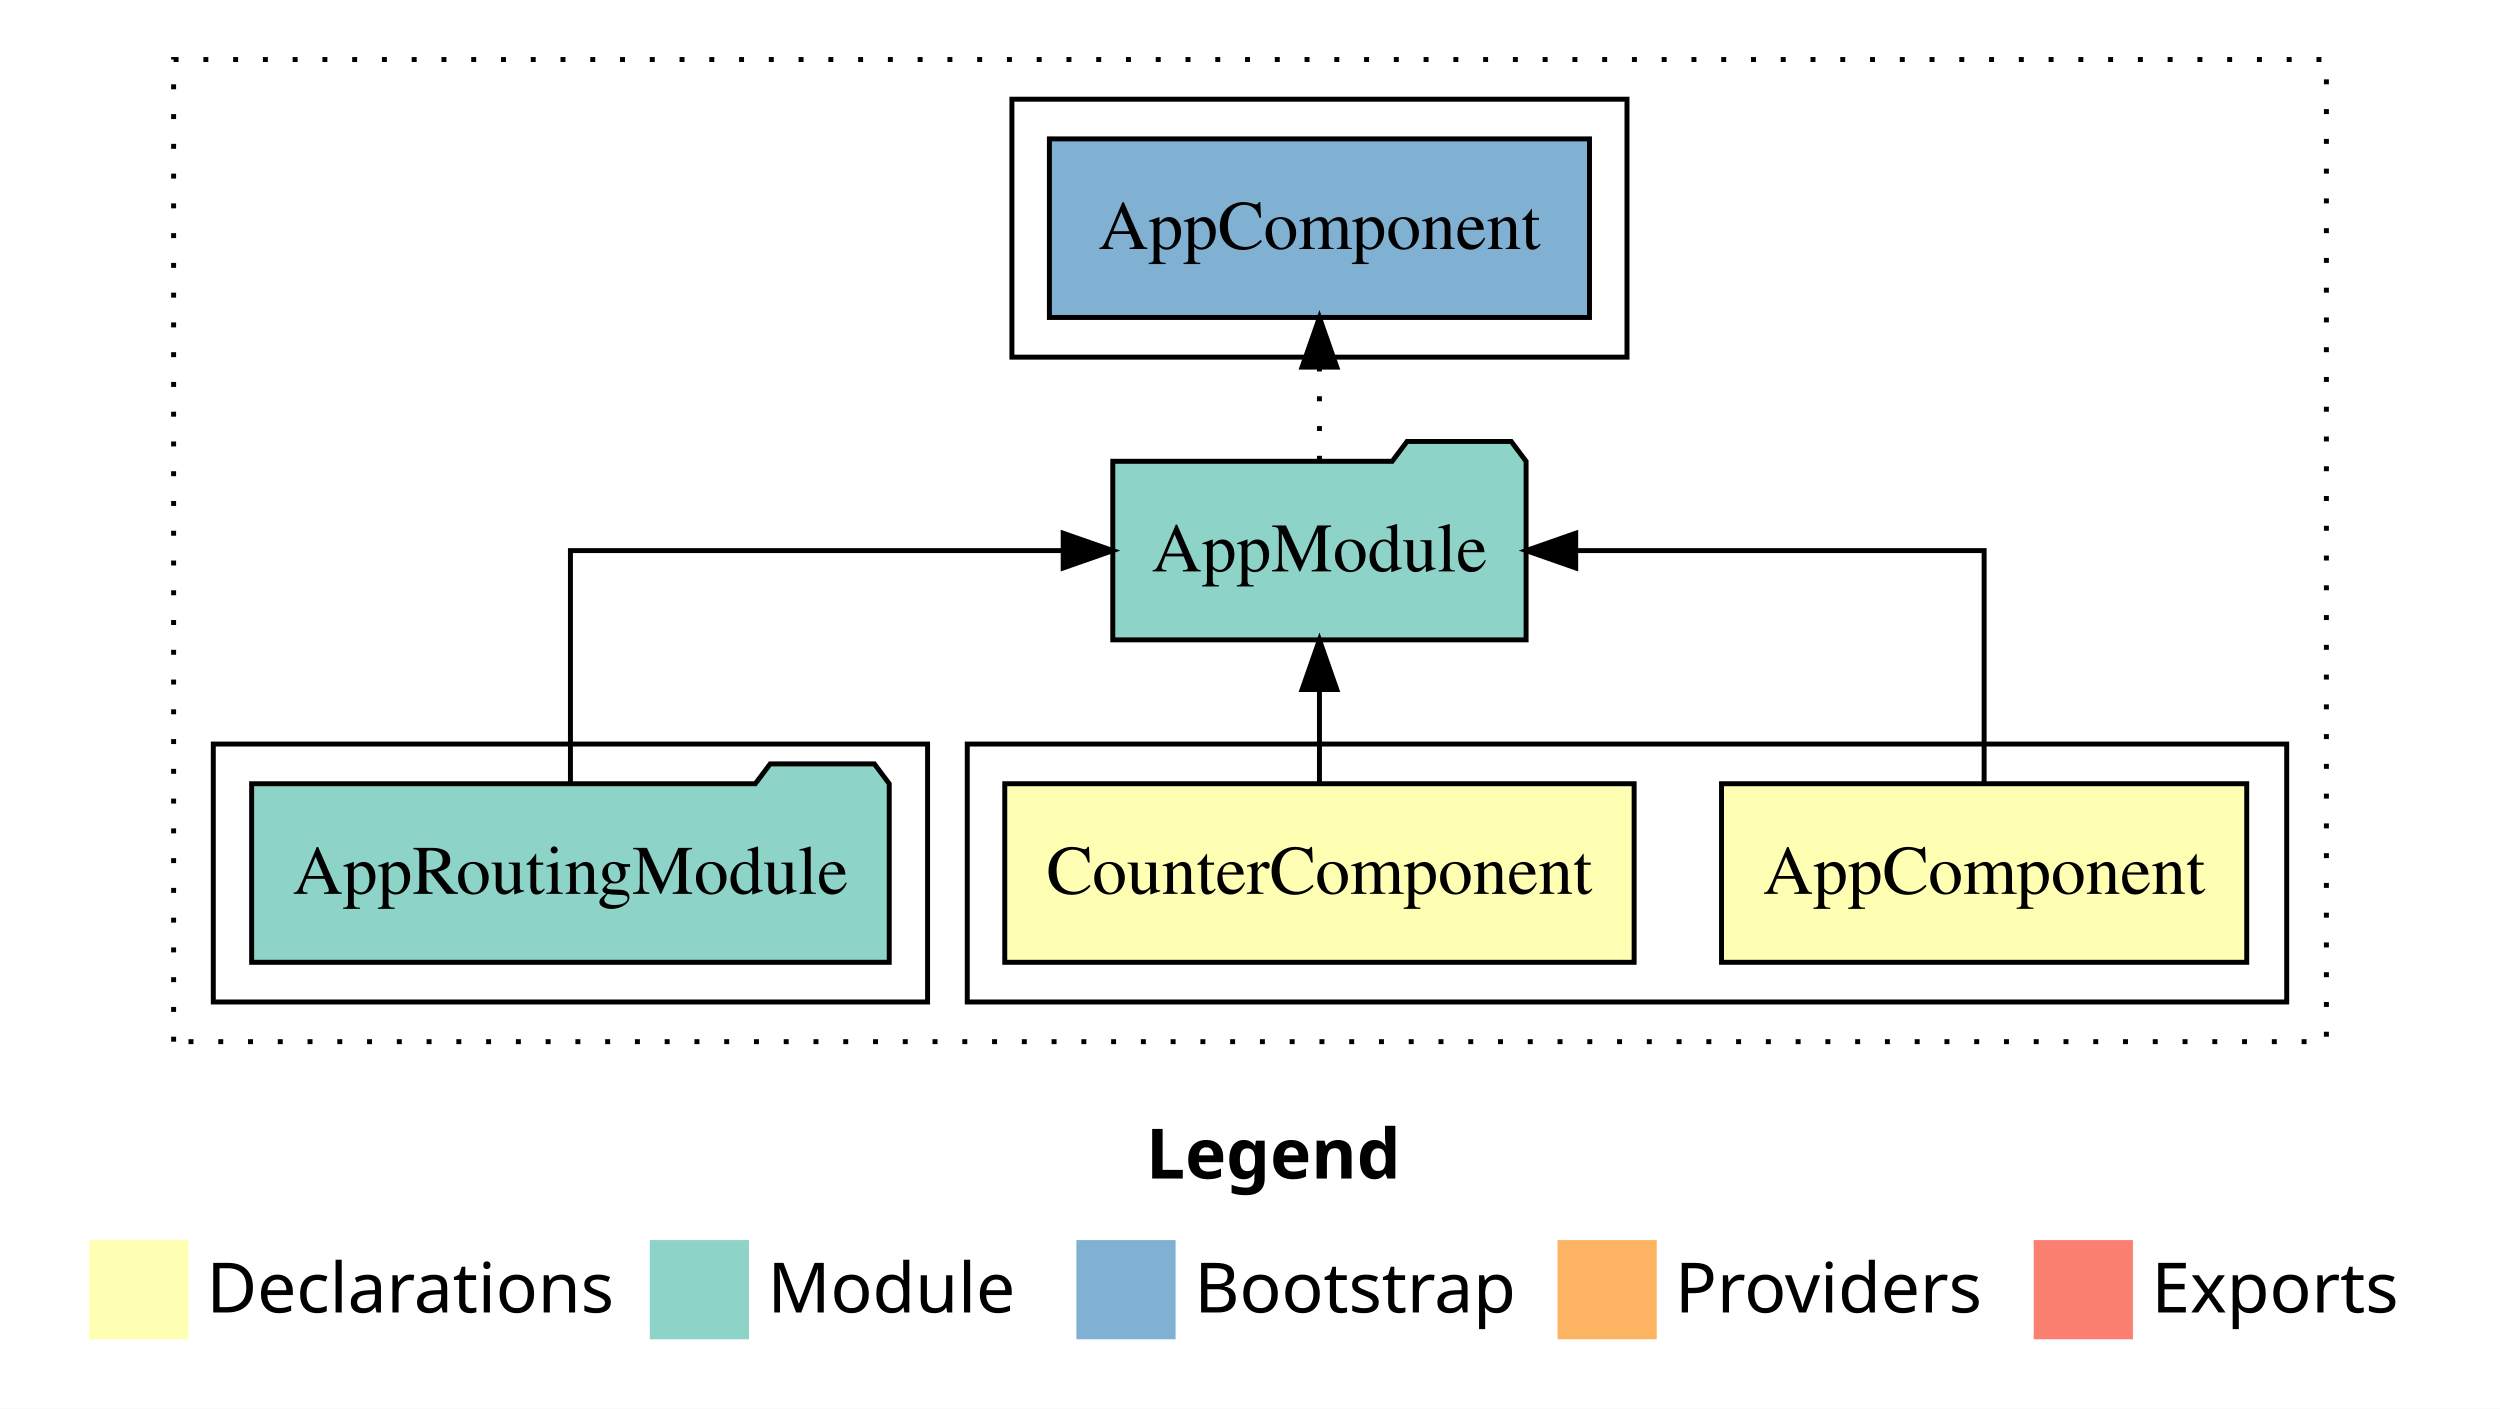
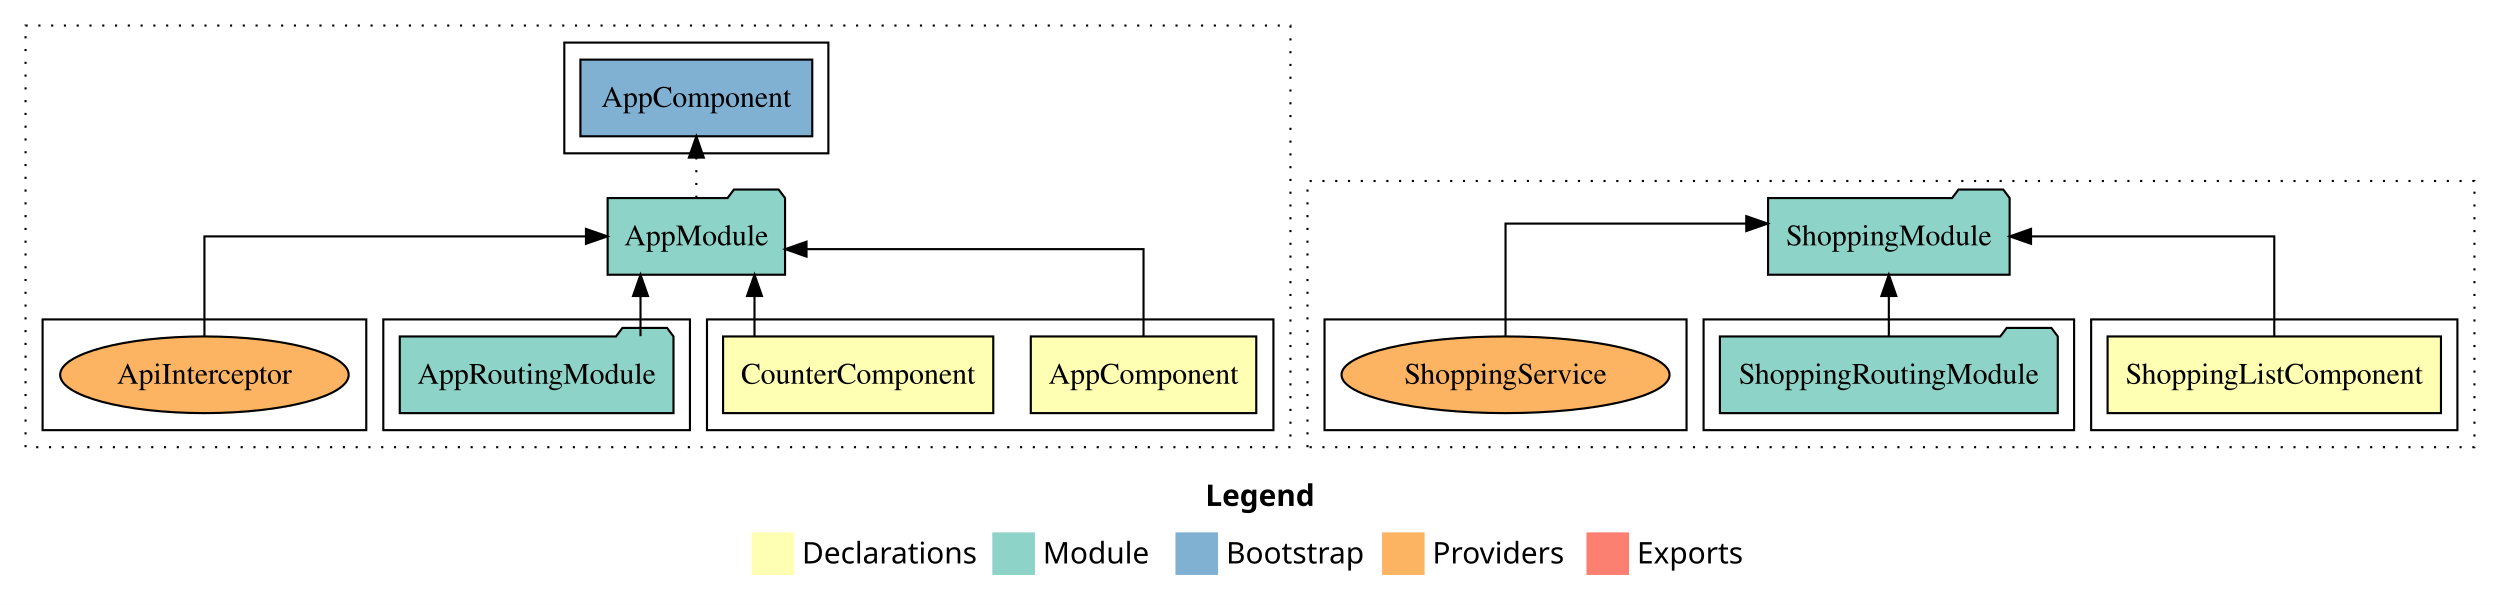
- <svg xmlns="http://www.w3.org/2000/svg" width="504pt" height="284pt" viewBox="0.00 0.00 504.00 284.00">
+ <svg xmlns="http://www.w3.org/2000/svg" width="1174pt" height="284pt" viewBox="0.00 0.00 1174.00 284.00">
  <g id="graph0" class="graph" transform="scale(1 1) rotate(0) translate(4 280)">
-     <polygon fill="white" stroke="transparent" points="-4,4 -4,-280 500,-280 500,4 -4,4" />
-     <text text-anchor="start" x="227.01" y="-42.4" font-family="sans-serif" font-weight="bold" font-size="14.00">Legend</text>
-     <polygon fill="#ffffb3" stroke="transparent" points="14,-10 14,-30 34,-30 34,-10 14,-10" />
-     <text text-anchor="start" x="37.63" y="-15.4" font-family="sans-serif" font-size="14.00">  Declarations</text>
-     <polygon fill="#8dd3c7" stroke="transparent" points="127,-10 127,-30 147,-30 147,-10 127,-10" />
-     <text text-anchor="start" x="150.73" y="-15.4" font-family="sans-serif" font-size="14.00">  Module</text>
-     <polygon fill="#80b1d3" stroke="transparent" points="213,-10 213,-30 233,-30 233,-10 213,-10" />
-     <text text-anchor="start" x="236.78" y="-15.4" font-family="sans-serif" font-size="14.00">  Bootstrap</text>
-     <polygon fill="#fdb462" stroke="transparent" points="310,-10 310,-30 330,-30 330,-10 310,-10" />
-     <text text-anchor="start" x="333.67" y="-15.4" font-family="sans-serif" font-size="14.00">  Providers</text>
-     <polygon fill="#fb8072" stroke="transparent" points="406,-10 406,-30 426,-30 426,-10 406,-10" />
-     <text text-anchor="start" x="429.73" y="-15.4" font-family="sans-serif" font-size="14.00">  Exports</text>
+     <polygon fill="white" stroke="transparent" points="-4,4 -4,-280 1170,-280 1170,4 -4,4" />
+     <text text-anchor="start" x="562.01" y="-42.4" font-family="sans-serif" font-weight="bold" font-size="14.00">Legend</text>
+     <polygon fill="#ffffb3" stroke="transparent" points="349,-10 349,-30 369,-30 369,-10 349,-10" />
+     <text text-anchor="start" x="372.63" y="-15.4" font-family="sans-serif" font-size="14.00">  Declarations</text>
+     <polygon fill="#8dd3c7" stroke="transparent" points="462,-10 462,-30 482,-30 482,-10 462,-10" />
+     <text text-anchor="start" x="485.73" y="-15.4" font-family="sans-serif" font-size="14.00">  Module</text>
+     <polygon fill="#80b1d3" stroke="transparent" points="548,-10 548,-30 568,-30 568,-10 548,-10" />
+     <text text-anchor="start" x="571.78" y="-15.4" font-family="sans-serif" font-size="14.00">  Bootstrap</text>
+     <polygon fill="#fdb462" stroke="transparent" points="645,-10 645,-30 665,-30 665,-10 645,-10" />
+     <text text-anchor="start" x="668.67" y="-15.4" font-family="sans-serif" font-size="14.00">  Providers</text>
+     <polygon fill="#fb8072" stroke="transparent" points="741,-10 741,-30 761,-30 761,-10 741,-10" />
+     <text text-anchor="start" x="764.73" y="-15.4" font-family="sans-serif" font-size="14.00">  Exports</text>
    <g id="clust1" class="cluster">
-       <polygon fill="none" stroke="black" stroke-dasharray="1,5" points="31,-70 31,-268 465,-268 465,-70 31,-70" />
+       <polygon fill="none" stroke="black" stroke-dasharray="1,5" points="8,-70 8,-268 602,-268 602,-70 8,-70" />
    </g>
    <g id="clust2" class="cluster">
-       <polygon fill="none" stroke="black" points="191,-78 191,-130 457,-130 457,-78 191,-78" />
+       <polygon fill="none" stroke="black" points="328,-78 328,-130 594,-130 594,-78 328,-78" />
    </g>
    <g id="clust5" class="cluster">
-       <polygon fill="none" stroke="black" points="39,-78 39,-130 183,-130 183,-78 39,-78" />
+       <polygon fill="none" stroke="black" points="176,-78 176,-130 320,-130 320,-78 176,-78" />
    </g>
    <g id="clust7" class="cluster">
-       <polygon fill="none" stroke="black" points="200,-208 200,-260 324,-260 324,-208 200,-208" />
+       <polygon fill="none" stroke="black" points="261,-208 261,-260 385,-260 385,-208 261,-208" />
+     </g>
+     <g id="clust8" class="cluster">
+       <polygon fill="none" stroke="black" points="16,-78 16,-130 168,-130 168,-78 16,-78" />
+     </g>
+     <g id="clust15" class="cluster">
+       <polygon fill="none" stroke="black" stroke-dasharray="1,5" points="610,-70 610,-195 1158,-195 1158,-70 610,-70" />
+     </g>
+     <g id="clust16" class="cluster">
+       <polygon fill="none" stroke="black" points="978,-78 978,-130 1150,-130 1150,-78 978,-78" />
+     </g>
+     <g id="clust18" class="cluster">
+       <polygon fill="none" stroke="black" points="796,-78 796,-130 970,-130 970,-78 796,-78" />
+     </g>
+     <g id="clust21" class="cluster">
+       <polygon fill="none" stroke="black" points="618,-78 618,-130 788,-130 788,-78 618,-78" />
    </g>
    <g id="node1" class="node">
-       <polygon fill="#ffffb3" stroke="black" points="448.94,-122 343.06,-122 343.06,-86 448.94,-86 448.94,-122" />
-       <text text-anchor="middle" x="396" y="-99.8" font-family="Times,serif" font-size="14.00">AppComponent</text>
+       <polygon fill="#ffffb3" stroke="black" points="585.94,-122 480.06,-122 480.06,-86 585.94,-86 585.94,-122" />
+       <text text-anchor="middle" x="533" y="-99.8" font-family="Times,serif" font-size="14.00">AppComponent</text>
    </g>
    <g id="node3" class="node">
-       <polygon fill="#8dd3c7" stroke="black" points="303.66,-187 300.66,-191 279.66,-191 276.66,-187 220.34,-187 220.34,-151 303.66,-151 303.66,-187" />
-       <text text-anchor="middle" x="262" y="-164.8" font-family="Times,serif" font-size="14.00">AppModule</text>
+       <polygon fill="#8dd3c7" stroke="black" points="364.66,-187 361.66,-191 340.66,-191 337.66,-187 281.34,-187 281.34,-151 364.66,-151 364.66,-187" />
+       <text text-anchor="middle" x="323" y="-164.8" font-family="Times,serif" font-size="14.00">AppModule</text>
    </g>
    <g id="edge1" class="edge">
-       <path fill="none" stroke="black" d="M396,-122.11C396,-141.34 396,-169 396,-169 396,-169 313.66,-169 313.66,-169" />
-       <polygon fill="black" stroke="black" points="313.66,-165.5 303.66,-169 313.66,-172.5 313.66,-165.5" />
+       <path fill="none" stroke="black" d="M533,-122.02C533,-139.37 533,-163 533,-163 533,-163 374.74,-163 374.74,-163" />
+       <polygon fill="black" stroke="black" points="374.74,-159.5 364.74,-163 374.74,-166.5 374.74,-159.5" />
    </g>
    <g id="node2" class="node">
-       <polygon fill="#ffffb3" stroke="black" points="325.44,-122 198.56,-122 198.56,-86 325.44,-86 325.44,-122" />
-       <text text-anchor="middle" x="262" y="-99.8" font-family="Times,serif" font-size="14.00">CounterComponent</text>
+       <polygon fill="#ffffb3" stroke="black" points="462.44,-122 335.56,-122 335.56,-86 462.44,-86 462.44,-122" />
+       <text text-anchor="middle" x="399" y="-99.8" font-family="Times,serif" font-size="14.00">CounterComponent</text>
    </g>
    <g id="edge2" class="edge">
-       <path fill="none" stroke="black" d="M262,-122.11C262,-122.11 262,-140.99 262,-140.99" />
-       <polygon fill="black" stroke="black" points="258.5,-140.99 262,-150.99 265.5,-140.99 258.5,-140.99" />
+       <path fill="none" stroke="black" d="M350.31,-122.11C350.31,-122.11 350.31,-140.99 350.31,-140.99" />
+       <polygon fill="black" stroke="black" points="346.81,-140.99 350.31,-150.99 353.81,-140.99 346.81,-140.99" />
    </g>
    <g id="node5" class="node">
-       <polygon fill="#80b1d3" stroke="black" points="316.44,-252 207.56,-252 207.56,-216 316.44,-216 316.44,-252" />
-       <text text-anchor="middle" x="262" y="-229.8" font-family="Times,serif" font-size="14.00">AppComponent </text>
+       <polygon fill="#80b1d3" stroke="black" points="377.44,-252 268.56,-252 268.56,-216 377.44,-216 377.44,-252" />
+       <text text-anchor="middle" x="323" y="-229.8" font-family="Times,serif" font-size="14.00">AppComponent </text>
    </g>
    <g id="edge4" class="edge">
-       <path fill="none" stroke="black" stroke-dasharray="1,5" d="M262,-187.11C262,-187.11 262,-205.99 262,-205.99" />
-       <polygon fill="black" stroke="black" points="258.5,-205.99 262,-215.99 265.5,-205.99 258.5,-205.99" />
+       <path fill="none" stroke="black" stroke-dasharray="1,5" d="M323,-187.11C323,-187.11 323,-205.99 323,-205.99" />
+       <polygon fill="black" stroke="black" points="319.5,-205.99 323,-215.99 326.5,-205.99 319.5,-205.99" />
    </g>
    <g id="node4" class="node">
-       <polygon fill="#8dd3c7" stroke="black" points="175.27,-122 172.27,-126 151.27,-126 148.27,-122 46.73,-122 46.73,-86 175.27,-86 175.27,-122" />
-       <text text-anchor="middle" x="111" y="-99.8" font-family="Times,serif" font-size="14.00">AppRoutingModule</text>
+       <polygon fill="#8dd3c7" stroke="black" points="312.27,-122 309.27,-126 288.27,-126 285.27,-122 183.73,-122 183.73,-86 312.27,-86 312.27,-122" />
+       <text text-anchor="middle" x="248" y="-99.8" font-family="Times,serif" font-size="14.00">AppRoutingModule</text>
    </g>
    <g id="edge3" class="edge">
-       <path fill="none" stroke="black" d="M111,-122.11C111,-141.34 111,-169 111,-169 111,-169 210.34,-169 210.34,-169" />
-       <polygon fill="black" stroke="black" points="210.34,-172.5 220.34,-169 210.34,-165.5 210.34,-172.5" />
+       <path fill="none" stroke="black" d="M296.78,-122.11C296.78,-122.11 296.78,-140.99 296.78,-140.99" />
+       <polygon fill="black" stroke="black" points="293.28,-140.99 296.78,-150.99 300.28,-140.99 293.28,-140.99" />
+     </g>
+     <g id="node6" class="node">
+       <ellipse fill="#fdb462" stroke="black" cx="92" cy="-104" rx="67.75" ry="18" />
+       <text text-anchor="middle" x="92" y="-99.8" font-family="Times,serif" font-size="14.00">ApiInterceptor</text>
+     </g>
+     <g id="edge5" class="edge">
+       <path fill="none" stroke="black" d="M92,-122.11C92,-141.34 92,-169 92,-169 92,-169 271.17,-169 271.17,-169" />
+       <polygon fill="black" stroke="black" points="271.17,-172.5 281.17,-169 271.17,-165.5 271.17,-172.5" />
+     </g>
+     <g id="node7" class="node">
+       <polygon fill="#ffffb3" stroke="black" points="1142.28,-122 985.72,-122 985.72,-86 1142.28,-86 1142.28,-122" />
+       <text text-anchor="middle" x="1064" y="-99.8" font-family="Times,serif" font-size="14.00">ShoppingListComponent</text>
+     </g>
+     <g id="node8" class="node">
+       <polygon fill="#8dd3c7" stroke="black" points="939.72,-187 936.72,-191 915.72,-191 912.72,-187 826.28,-187 826.28,-151 939.72,-151 939.72,-187" />
+       <text text-anchor="middle" x="883" y="-164.8" font-family="Times,serif" font-size="14.00">ShoppingModule</text>
+     </g>
+     <g id="edge6" class="edge">
+       <path fill="none" stroke="black" d="M1064,-122.11C1064,-141.34 1064,-169 1064,-169 1064,-169 949.77,-169 949.77,-169" />
+       <polygon fill="black" stroke="black" points="949.77,-165.5 939.77,-169 949.77,-172.5 949.77,-165.5" />
+     </g>
+     <g id="node9" class="node">
+       <polygon fill="#8dd3c7" stroke="black" points="962.34,-122 959.34,-126 938.34,-126 935.34,-122 803.66,-122 803.66,-86 962.34,-86 962.34,-122" />
+       <text text-anchor="middle" x="883" y="-99.8" font-family="Times,serif" font-size="14.00">ShoppingRoutingModule</text>
+     </g>
+     <g id="edge7" class="edge">
+       <path fill="none" stroke="black" d="M883,-122.11C883,-122.11 883,-140.99 883,-140.99" />
+       <polygon fill="black" stroke="black" points="879.5,-140.99 883,-150.99 886.5,-140.99 879.5,-140.99" />
+     </g>
+     <g id="node10" class="node">
+       <ellipse fill="#fdb462" stroke="black" cx="703" cy="-104" rx="77.03" ry="18" />
+       <text text-anchor="middle" x="703" y="-99.8" font-family="Times,serif" font-size="14.00">ShoppingService</text>
+     </g>
+     <g id="edge8" class="edge">
+       <path fill="none" stroke="black" d="M703,-122.28C703,-143.32 703,-175 703,-175 703,-175 816.05,-175 816.05,-175" />
+       <polygon fill="black" stroke="black" points="816.05,-178.5 826.05,-175 816.05,-171.5 816.05,-178.5" />
    </g>
  </g>
</svg>
